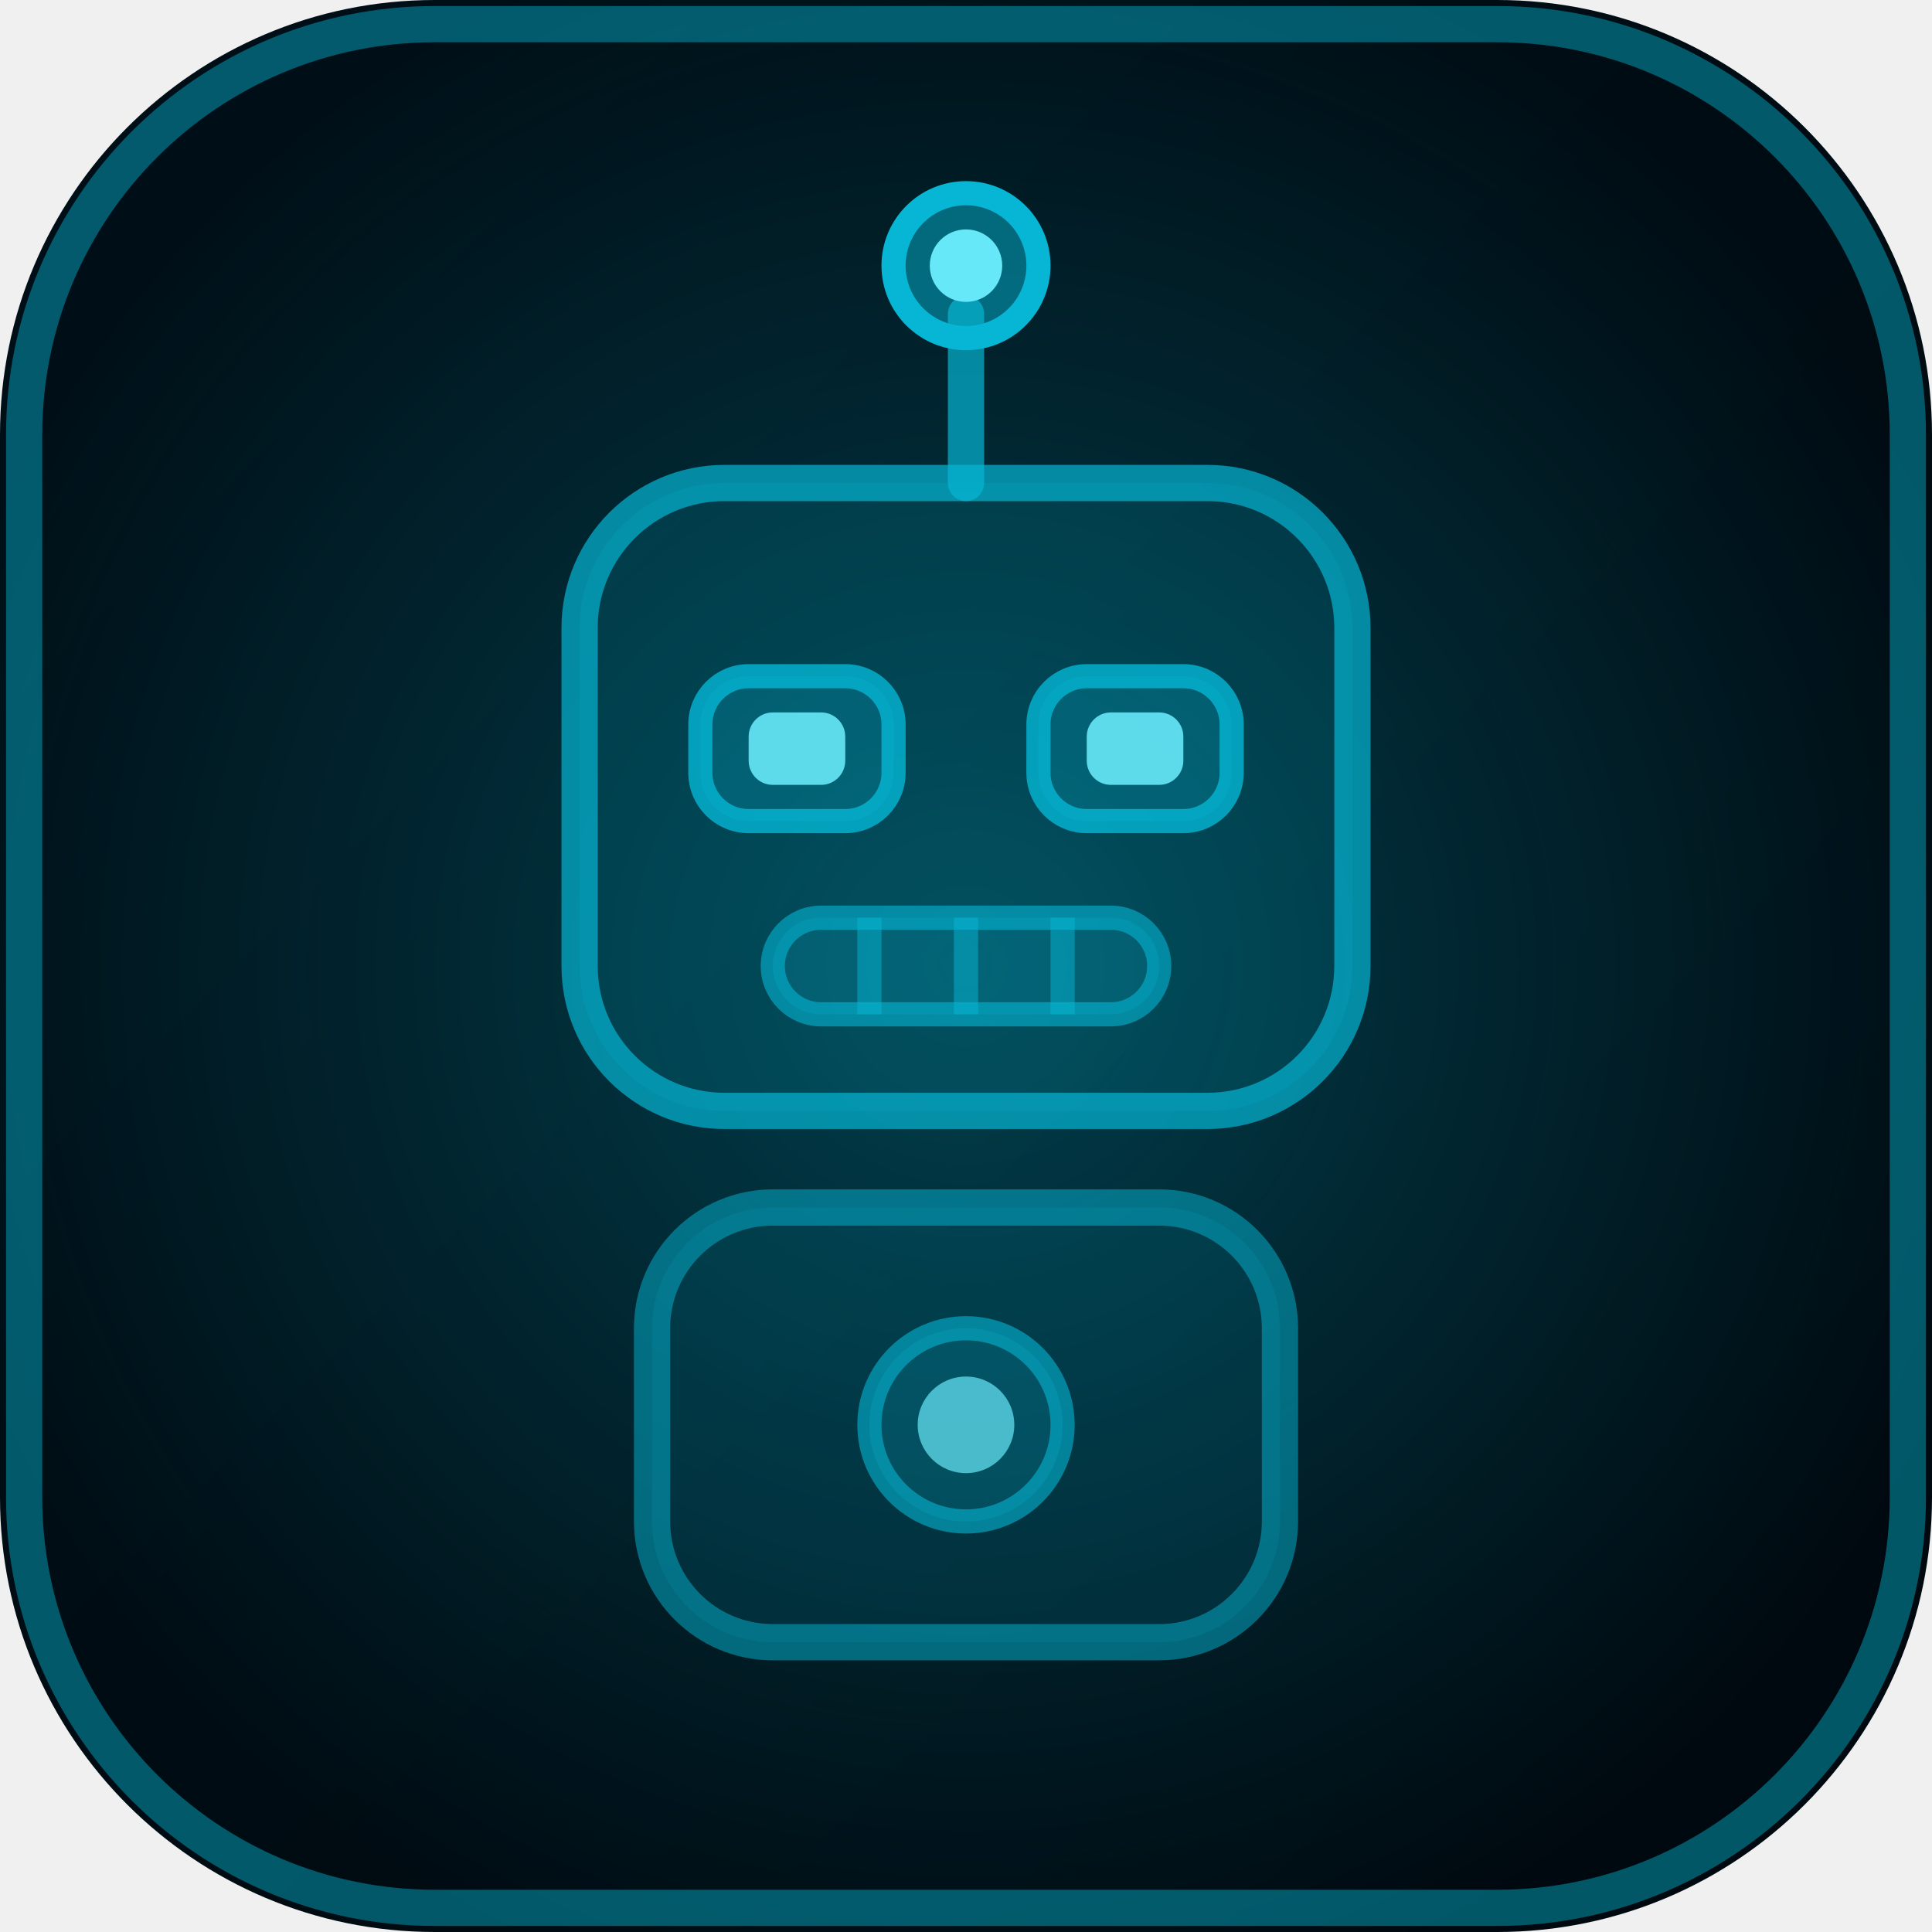
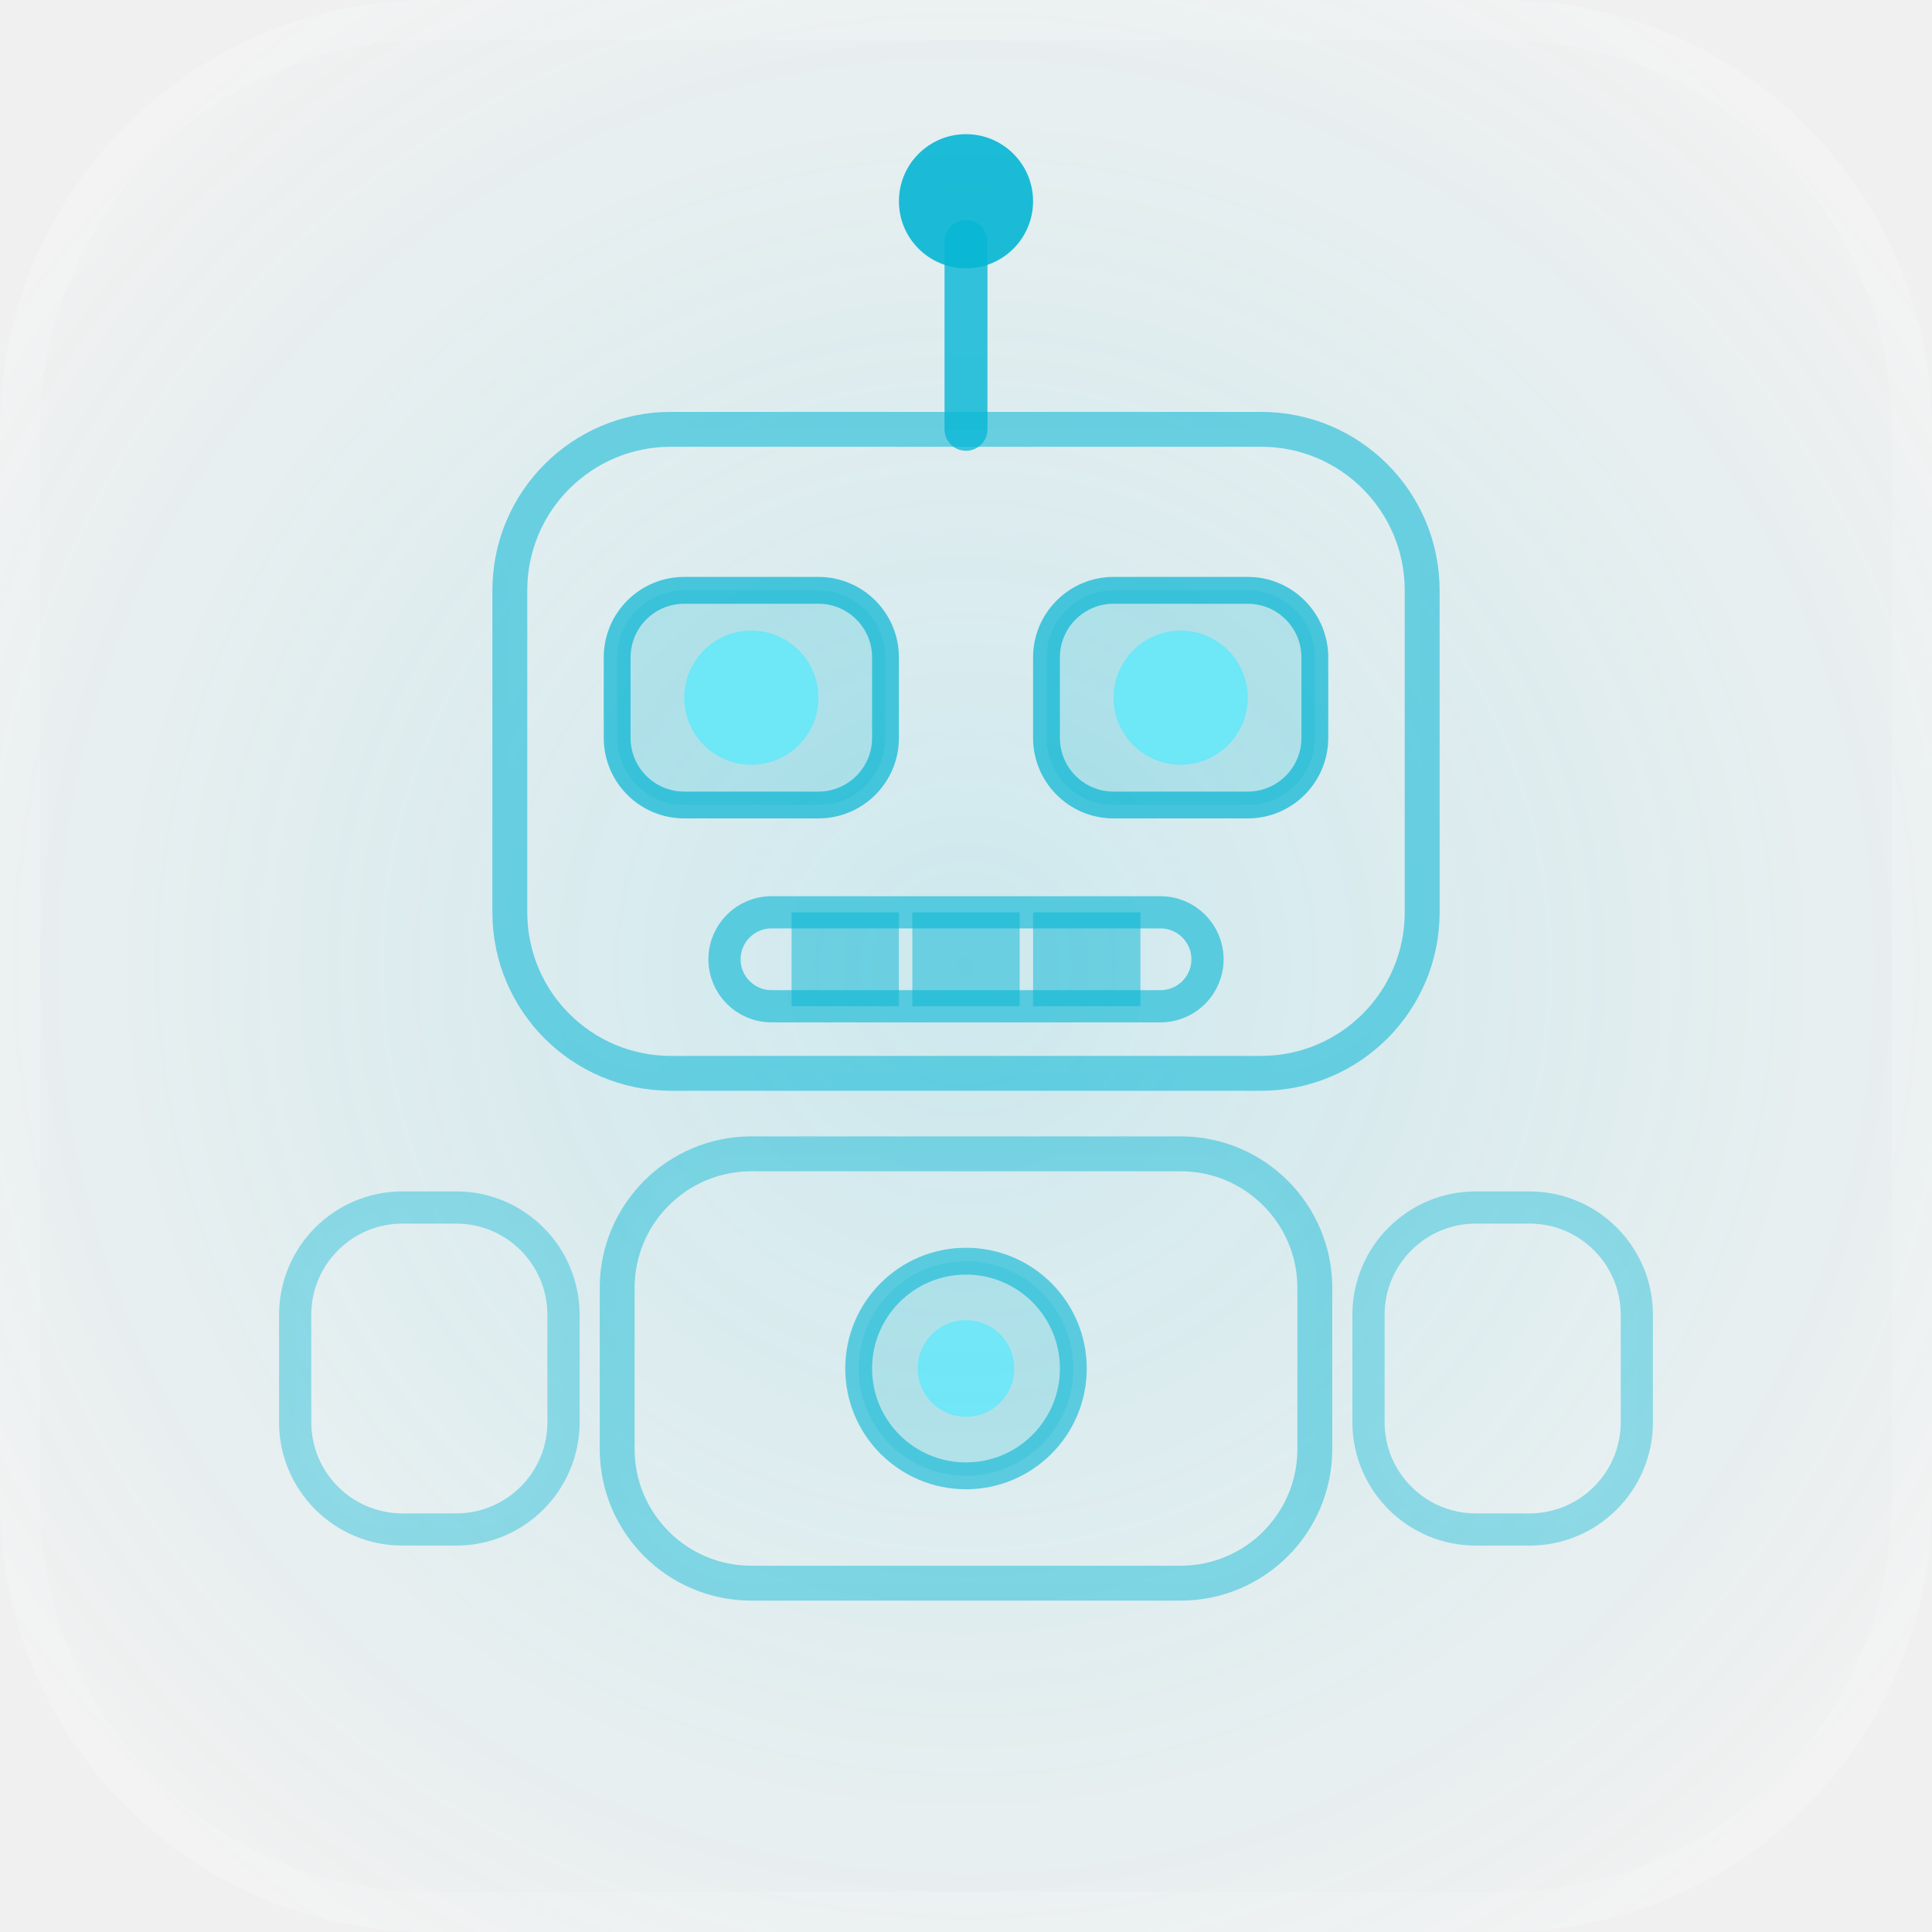
- <svg xmlns="http://www.w3.org/2000/svg" viewBox="0 0 80 80" fill="none">
+ <svg xmlns="http://www.w3.org/2000/svg" viewBox="0 0 72 72" fill="none">
  <defs>
-     <radialGradient id="rg" cx="50%" cy="50%" r="55%">
-       <stop offset="0%" stop-color="#06b6d4" stop-opacity="0.3" />
+     <radialGradient id="bg" cx="50%" cy="50%" r="60%">
+       <stop offset="0%" stop-color="#06b6d4" stop-opacity="0.16" />
      <stop offset="100%" stop-color="#06b6d4" stop-opacity="0" />
    </radialGradient>
-     <linearGradient id="rbg" x1="0" y1="0" x2="1" y2="1">
-       <stop offset="0%" stop-color="#001018" />
-       <stop offset="100%" stop-color="#00080e" />
-     </linearGradient>
  </defs>
-   <rect width="80" height="80" rx="18" fill="url(#rbg)" />
-   <rect width="80" height="80" rx="18" fill="url(#rg)" />
-   <rect x="1" y="1" width="78" height="78" rx="17" stroke="#06b6d4" stroke-opacity="0.45" stroke-width="1.5" />
-   <rect x="24" y="20" width="32" height="26" rx="6" fill="#06b6d4" fill-opacity="0.15" stroke="#06b6d4" stroke-opacity="0.7" stroke-width="1.5" />
-   <line x1="40" y1="20" x2="40" y2="13" stroke="#06b6d4" stroke-opacity="0.7" stroke-width="1.5" stroke-linecap="round" />
-   <circle cx="40" cy="11" r="3" fill="#06b6d4" fill-opacity="0.5" stroke="#06b6d4" stroke-width="1" />
-   <circle cx="40" cy="11" r="1.5" fill="#67e8f9" />
-   <rect x="29" y="28" width="8" height="6" rx="2" fill="#06b6d4" fill-opacity="0.25" stroke="#06b6d4" stroke-opacity="0.8" stroke-width="1" />
-   <rect x="43" y="28" width="8" height="6" rx="2" fill="#06b6d4" fill-opacity="0.25" stroke="#06b6d4" stroke-opacity="0.8" stroke-width="1" />
-   <rect x="31" y="29.5" width="4" height="3" rx="1" fill="#67e8f9" fill-opacity="0.9" />
-   <rect x="45" y="29.5" width="4" height="3" rx="1" fill="#67e8f9" fill-opacity="0.9" />
-   <rect x="32" y="38" width="16" height="4" rx="2" fill="#06b6d4" fill-opacity="0.2" stroke="#06b6d4" stroke-opacity="0.6" stroke-width="1" />
-   <line x1="36" y1="38" x2="36" y2="42" stroke="#06b6d4" stroke-opacity="0.5" stroke-width="1" />
-   <line x1="40" y1="38" x2="40" y2="42" stroke="#06b6d4" stroke-opacity="0.5" stroke-width="1" />
-   <line x1="44" y1="38" x2="44" y2="42" stroke="#06b6d4" stroke-opacity="0.5" stroke-width="1" />
-   <rect x="27" y="50" width="26" height="18" rx="5" fill="#06b6d4" fill-opacity="0.12" stroke="#06b6d4" stroke-opacity="0.5" stroke-width="1.5" />
-   <circle cx="40" cy="59" r="4" fill="#06b6d4" fill-opacity="0.2" stroke="#06b6d4" stroke-opacity="0.6" stroke-width="1" />
-   <circle cx="40" cy="59" r="2" fill="#67e8f9" fill-opacity="0.7" />
+   <rect width="72" height="72" rx="16" fill="white" fill-opacity="0.05" />
+   <rect width="72" height="72" rx="16" fill="url(#bg)" />
+   <rect x="0.75" y="0.75" width="70.5" height="70.5" rx="15.25" stroke="white" stroke-opacity="0.12" stroke-width="1.5" />
+   <line x1="36" y1="9" x2="36" y2="16" stroke="#06b6d4" stroke-width="1.6" stroke-linecap="round" stroke-opacity="0.8" />
+   <circle cx="36" cy="7.5" r="2.5" fill="#06b6d4" fill-opacity="0.9" />
+   <rect x="19" y="16" width="34" height="24" rx="6" fill="white" fill-opacity="0.05" stroke="#06b6d4" stroke-opacity="0.55" stroke-width="1.3" />
+   <rect x="23" y="22" width="10" height="8" rx="2.5" fill="#06b6d4" fill-opacity="0.2" stroke="#06b6d4" stroke-opacity="0.7" stroke-width="1" />
+   <rect x="39" y="22" width="10" height="8" rx="2.5" fill="#06b6d4" fill-opacity="0.2" stroke="#06b6d4" stroke-opacity="0.7" stroke-width="1" />
+   <circle cx="28" cy="26" r="2.5" fill="#67e8f9" fill-opacity="0.9" />
+   <circle cx="44" cy="26" r="2.5" fill="#67e8f9" fill-opacity="0.9" />
+   <rect x="27" y="34" width="18" height="3.5" rx="1.75" fill="none" stroke="#06b6d4" stroke-opacity="0.6" stroke-width="1.2" />
+   <rect x="29.5" y="34" width="4" height="3.5" fill="#06b6d4" fill-opacity="0.5" />
+   <rect x="34" y="34" width="4" height="3.5" fill="#06b6d4" fill-opacity="0.5" />
+   <rect x="38.5" y="34" width="4" height="3.5" fill="#06b6d4" fill-opacity="0.5" />
+   <rect x="23" y="43" width="26" height="16" rx="5" fill="white" fill-opacity="0.04" stroke="#06b6d4" stroke-opacity="0.45" stroke-width="1.3" />
+   <circle cx="36" cy="51" r="4" fill="#06b6d4" fill-opacity="0.2" stroke="#06b6d4" stroke-opacity="0.6" stroke-width="1" />
+   <circle cx="36" cy="51" r="1.8" fill="#67e8f9" fill-opacity="0.85" />
+   <rect x="11" y="45" width="10" height="12" rx="4" fill="white" fill-opacity="0.04" stroke="#06b6d4" stroke-opacity="0.4" stroke-width="1.2" />
+   <rect x="51" y="45" width="10" height="12" rx="4" fill="white" fill-opacity="0.04" stroke="#06b6d4" stroke-opacity="0.4" stroke-width="1.2" />
</svg>
